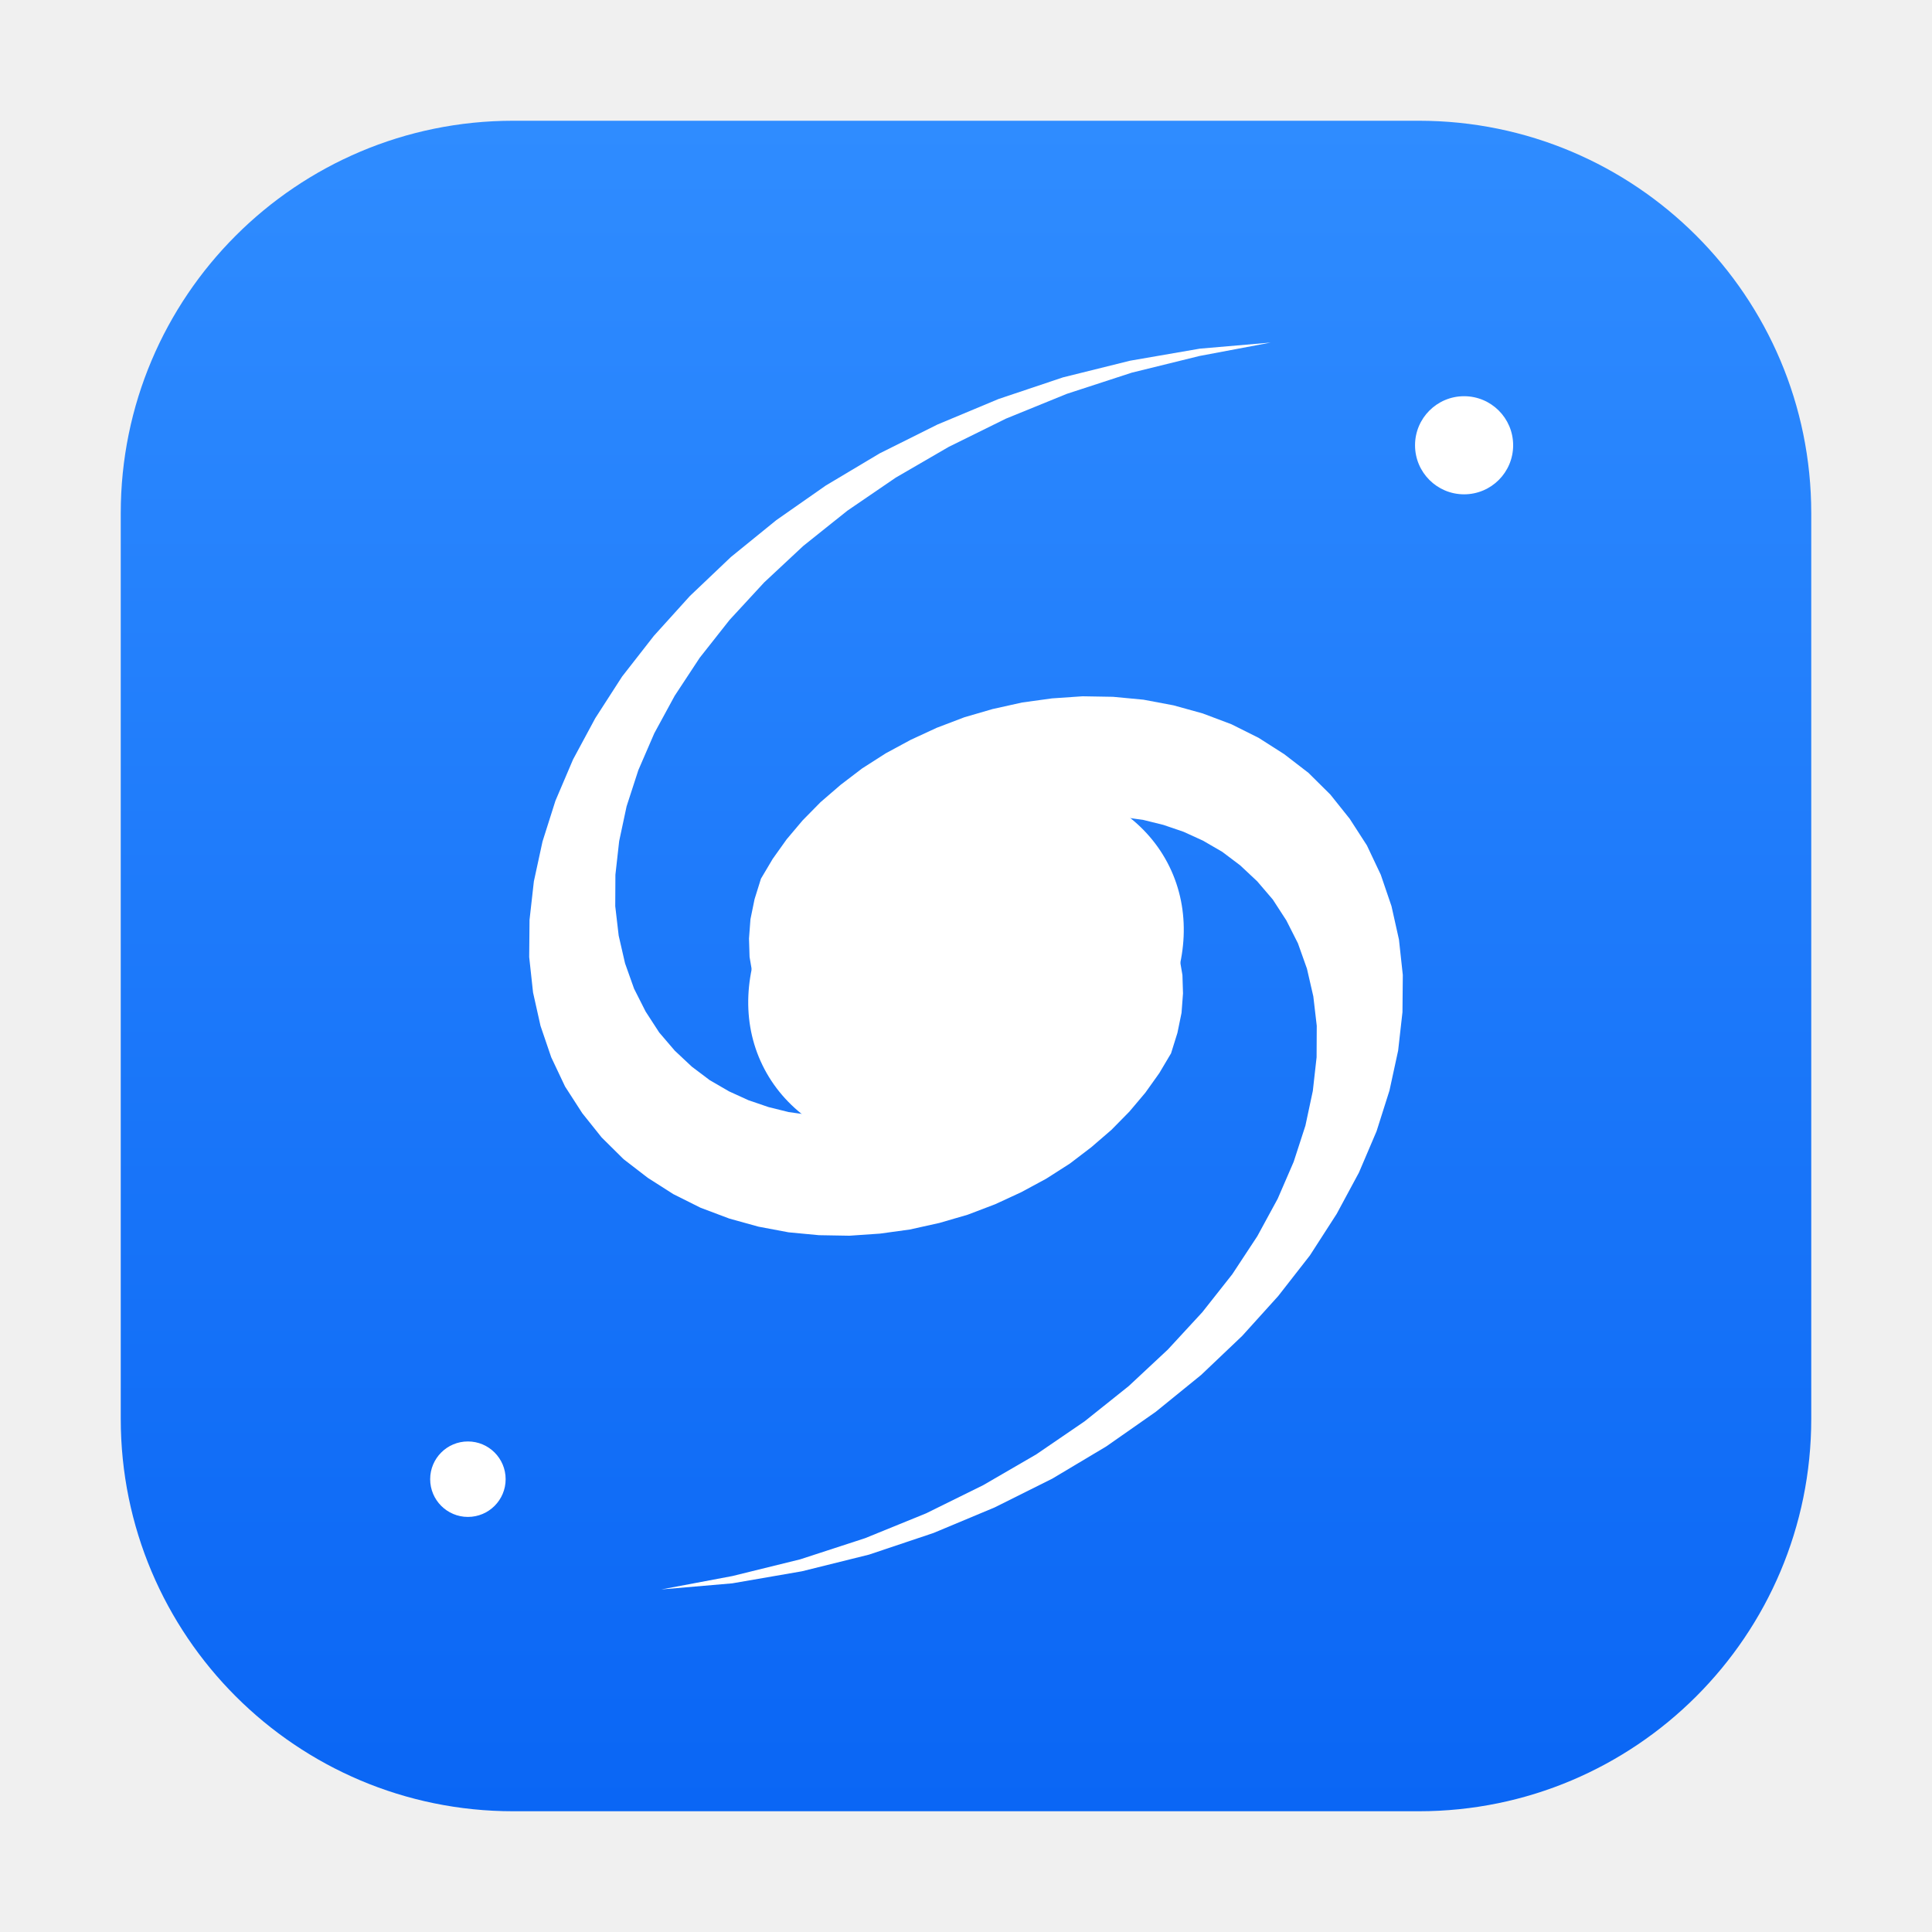
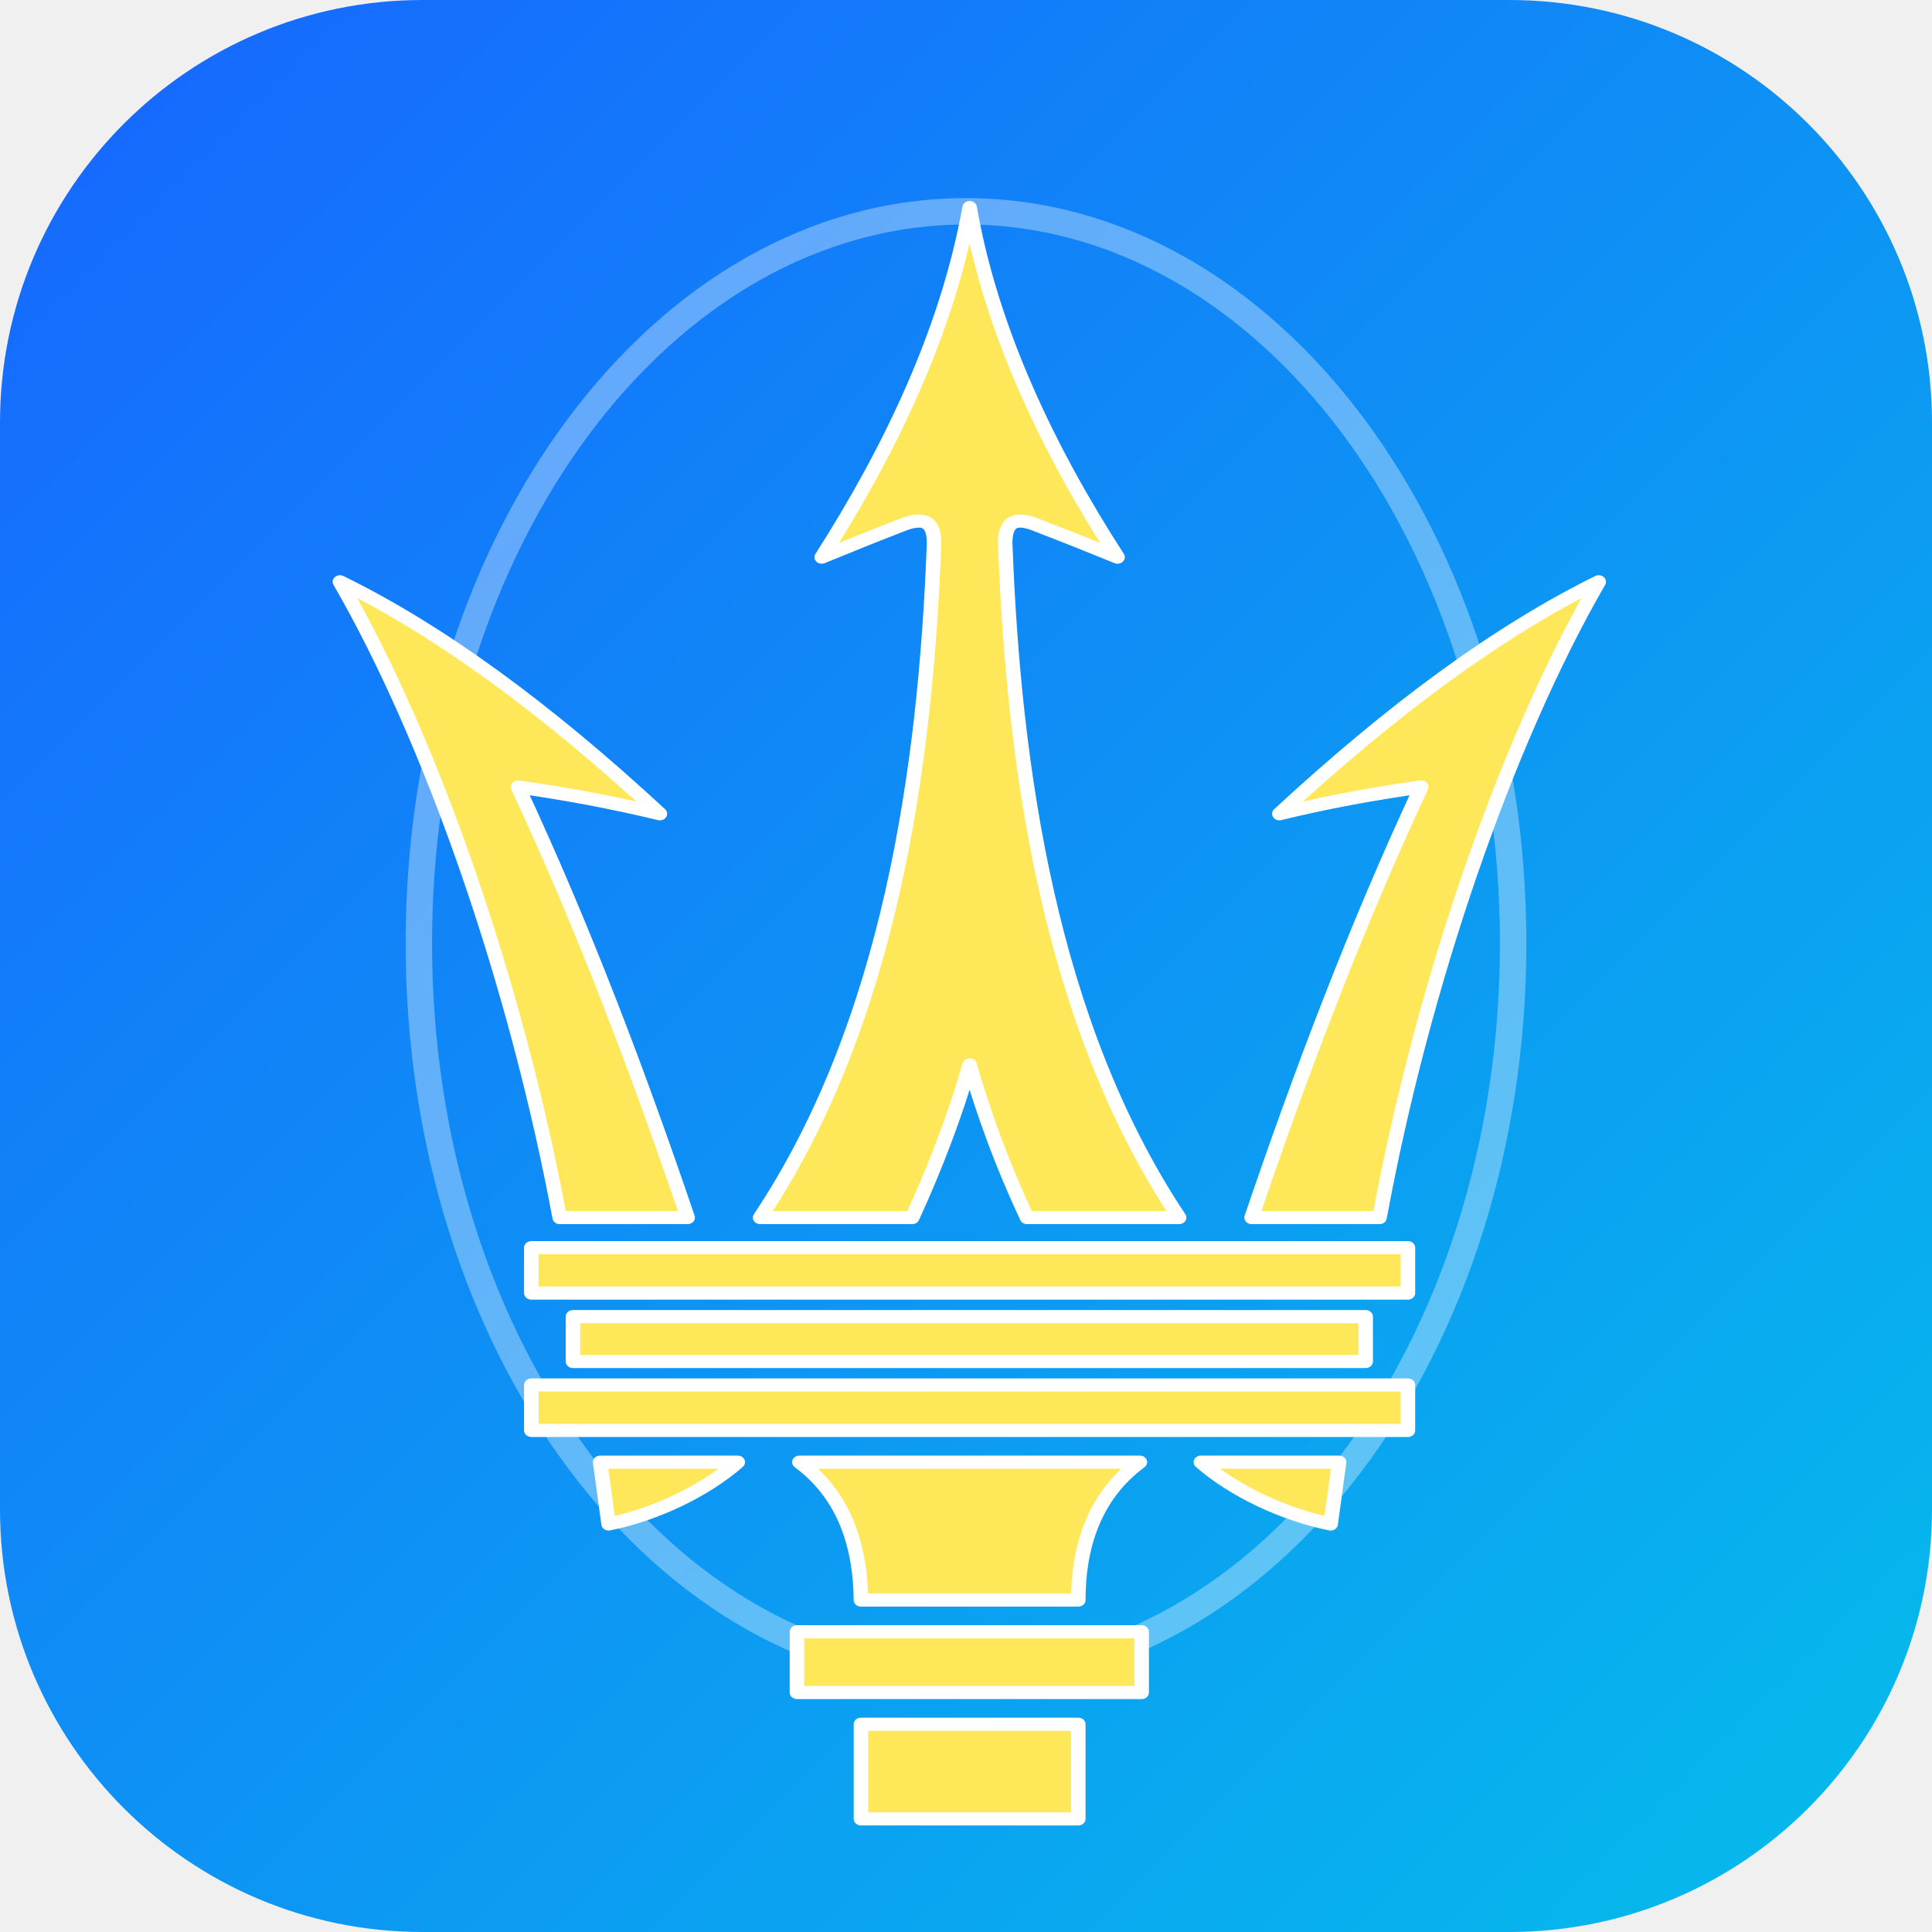
<svg xmlns="http://www.w3.org/2000/svg" viewBox="0 0 512 512">
  <defs>
-     <linearGradient id="bg" x1="0" y1="0" x2="0" y2="1">
-       <stop offset="0" stop-color="#2f8cff" />
-       <stop offset="1" stop-color="#0a66f5" />
+     <linearGradient id="bg" x1="0" y1="0" x2="1" y2="1">
+       <stop offset="0" stop-color="#1765FF" />
+       <stop offset="1" stop-color="#05BDEB" />
    </linearGradient>
  </defs>
-   <rect x="32" y="32" width="448" height="448" rx="104" fill="url(#bg)" />
-   <g fill="#fff" transform="rotate(-26 256 256) translate(256 256) scale(1 .78) translate(-256 -256)">
-     <path d="M269.9 261.6L269.4 263.2L268.8 264.7L268.1 266.2L267.3 267.6L266.4 269.0L265.4 270.3L264.3 271.6L263.1 272.9L261.8 274.1L260.4 275.2L258.9 276.3L257.3 277.3L256.1 279.0L254.7 280.7L253.0 282.4L250.9 283.9L248.5 285.4L245.9 286.7L242.9 287.8L239.6 288.6L236.0 289.2L232.2 289.4L228.1 289.2L223.9 288.6L219.5 287.6L215.0 286.0L210.4 283.9L205.8 281.2L201.2 278.0L196.8 274.2L192.6 269.7L188.6 264.6L185.0 259.0L181.7 252.7L179.0 245.9L176.8 238.5L175.2 230.6L174.4 222.2L174.3 213.5L175.1 204.4L176.8 195.0L179.4 185.5L183.1 175.9L187.9 166.2L193.7 156.7L200.7 147.4L208.8 138.5L218.0 130.1L228.4 122.2L239.9 115.1L252.5 108.8L266.0 103.5L280.6 99.3L296.0 96.4L312.2 94.9L329.1 94.8L346.5 96.3L364.4 99.5L382.5 104.5L401.0 111.0L401.0 111.0L383.4 102.3L365.4 95.6L347.5 90.7L329.6 87.7L312.1 86.4L295.0 86.6L278.4 88.4L262.6 91.6L247.5 96.1L233.2 101.9L220.0 108.7L207.7 116.4L196.5 125.1L186.4 134.4L177.4 144.4L169.6 154.9L162.9 165.8L157.4 176.9L153.0 188.2L149.8 199.6L147.7 210.9L146.6 222.1L146.5 233.1L147.5 243.8L149.3 254.1L152.0 264.0L155.6 273.3L159.8 282.1L164.7 290.3L170.3 297.9L176.3 304.7L182.8 310.9L189.7 316.3L196.9 321.0L204.4 324.9L212.0 328.1L219.8 330.5L227.5 332.2L235.3 333.1L242.9 333.3L250.4 332.9L257.8 331.8L264.8 330.0L271.6 327.7L278.0 324.8L284.0 321.4L289.6 317.5L294.7 313.2L298.6 307.9L301.9 302.4L304.5 296.7L306.5 291.0L307.8 285.3L308.6 279.7L308.7 274.2L308.4 268.8L307.5 263.8L306.1 259.0L304.3 254.5L302.1 250.4Z" />
-     <path d="M242.1 250.4L242.6 248.8L243.2 247.3L243.9 245.8L244.7 244.4L245.6 243.0L246.6 241.7L247.7 240.4L248.9 239.1L250.2 237.9L251.6 236.8L253.1 235.7L254.7 234.7L255.9 233.0L257.3 231.3L259.0 229.6L261.1 228.1L263.5 226.6L266.1 225.3L269.1 224.2L272.4 223.4L276.0 222.8L279.8 222.6L283.9 222.8L288.1 223.4L292.5 224.4L297.0 226.0L301.6 228.1L306.2 230.8L310.8 234.0L315.2 237.8L319.4 242.3L323.4 247.4L327.0 253.0L330.3 259.3L333.0 266.1L335.2 273.5L336.8 281.4L337.6 289.8L337.7 298.5L336.9 307.6L335.2 317.0L332.6 326.5L328.9 336.1L324.1 345.8L318.3 355.3L311.3 364.6L303.2 373.5L294.0 381.9L283.6 389.8L272.1 396.9L259.5 403.2L246.0 408.5L231.4 412.7L216.0 415.6L199.8 417.1L182.9 417.2L165.5 415.7L147.6 412.5L129.5 407.5L111.0 401.0L111.0 401.0L128.6 409.7L146.6 416.4L164.5 421.3L182.4 424.3L199.9 425.6L217.0 425.4L233.6 423.6L249.4 420.4L264.5 415.9L278.8 410.1L292.0 403.3L304.3 395.6L315.5 386.9L325.6 377.6L334.6 367.6L342.4 357.1L349.1 346.2L354.6 335.1L359.0 323.8L362.2 312.4L364.3 301.1L365.4 289.9L365.5 278.9L364.5 268.2L362.7 257.9L360.0 248.0L356.4 238.7L352.2 229.9L347.3 221.7L341.7 214.1L335.7 207.3L329.2 201.1L322.3 195.7L315.1 191.0L307.6 187.1L300.0 183.9L292.2 181.5L284.5 179.8L276.7 178.9L269.1 178.7L261.6 179.1L254.2 180.2L247.2 182.0L240.4 184.3L234.0 187.2L228.0 190.6L222.4 194.5L217.3 198.8L213.4 204.1L210.1 209.6L207.5 215.3L205.5 221.0L204.2 226.7L203.4 232.3L203.3 237.8L203.6 243.2L204.5 248.2L205.9 253.0L207.7 257.5L209.9 261.6Z" />
-     <circle cx="256" cy="256" r="60" />
-   </g>
-   <g fill="#fff">
-     <circle cx="388" cy="118" r="13" />
-     <circle cx="124" cy="392" r="10" />
+   <rect width="512" height="512" rx="112" fill="url(#bg)" />
+   <ellipse cx="256" cy="250" rx="145" ry="194" fill="none" stroke="#FFFFFF" stroke-opacity=".34" stroke-width="7" />
+   <g transform="translate(-568 55) scale(.16 .145)" fill="#FFE75A" stroke="#FFFFFF" stroke-linejoin="round" stroke-width="24">
+     <path d="M4477 1846c-72-426-211-870-364-1162 165 89 341 231 530 424-79-21-157-37-235-49 109 258 199 521 281 787h-212z" />
+     <path d="M5835 1846c71-426 210-870 363-1162-164 89-340 231-529 424 78-21 157-37 235-49-109 258-199 521-281 787h212z" />
+     <path d="M4911 639c112-193 208-412 245-639 36 227 132 446 245 639-40-18-83-37-130-57-40-19-57-8-56 34 14 410 74 876 288 1230h-252c-40-94-71-187-95-279-24 92-56 185-95 279h-252c214-354 274-820 288-1230 1-42-16-53-57-34-47 20-89 39-129 57z" />
+     <path d="M4430 1984v-83h1452v83zM4499 2109v-82h1313v82zM4430 2235v-83h1452v83z" />
+     <path d="M4558 2406c77-17 159-60 214-113h-228zM5754 2406c-77-17-160-60-215-113h229zM4976 2545c-1-95-25-189-102-252h564c-77 63-102 157-102 252zM4870 2714v-111h571v111zM4976 2772h360v173h-360z" />
  </g>
</svg>
